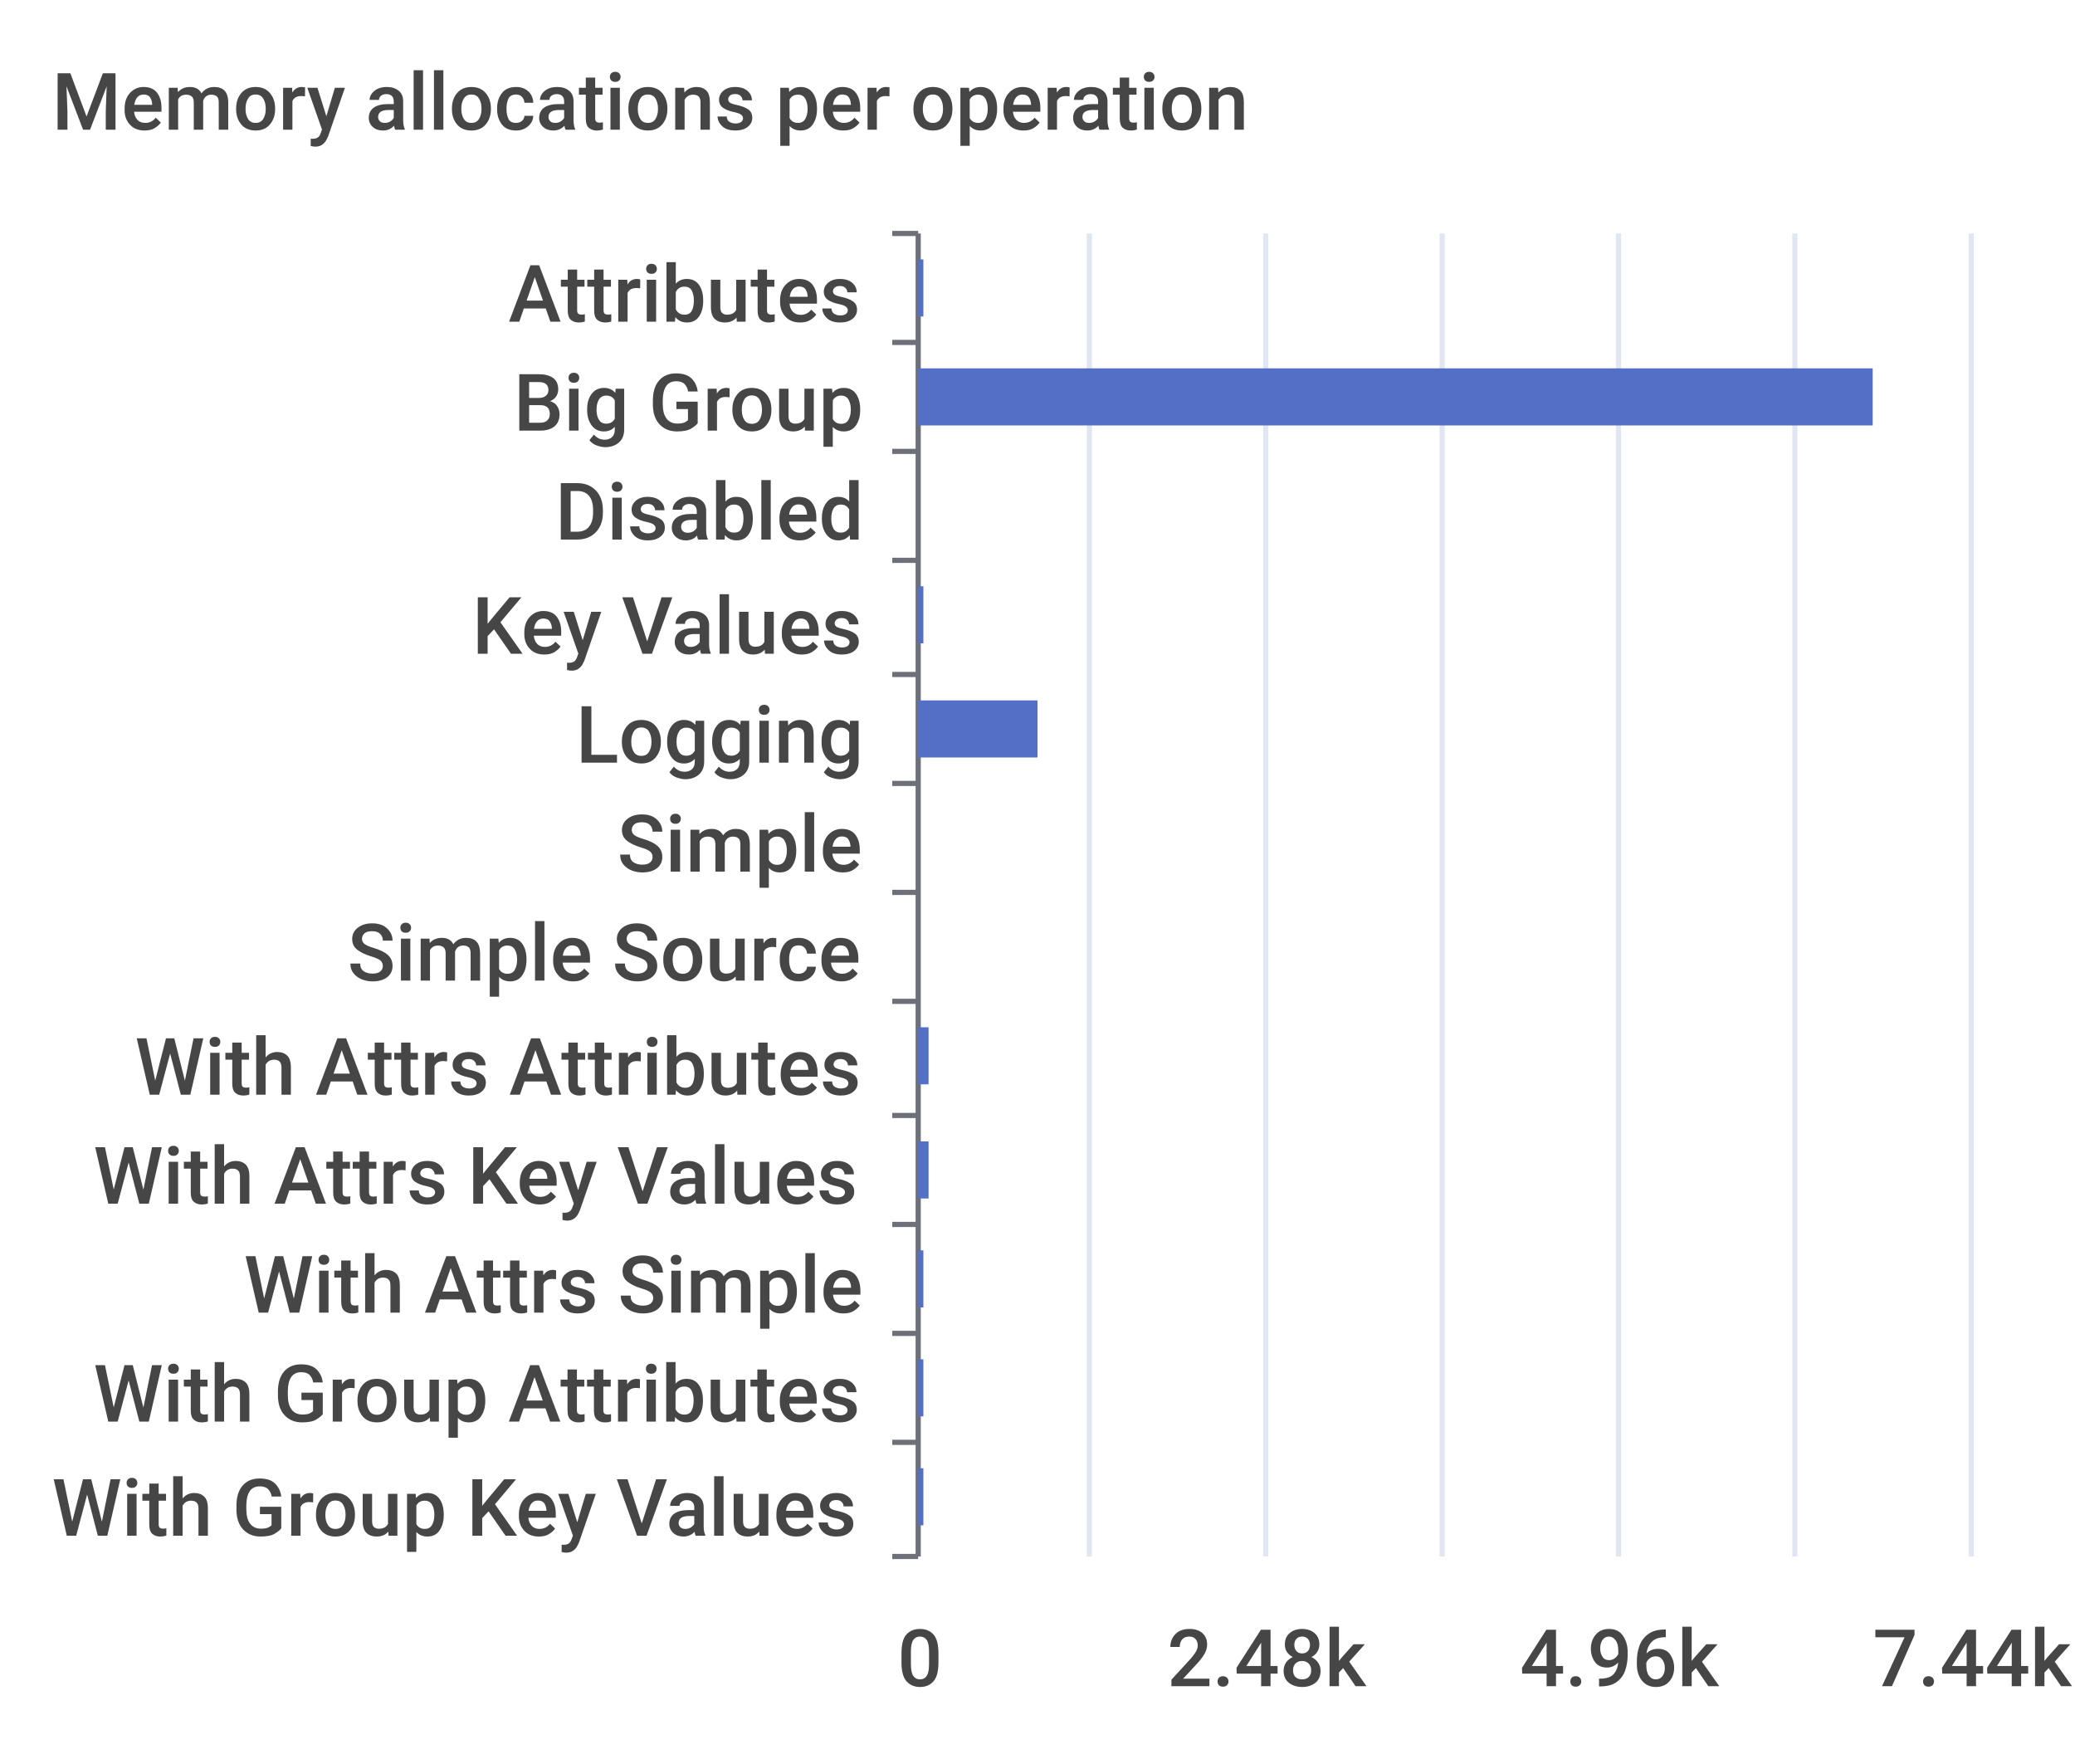
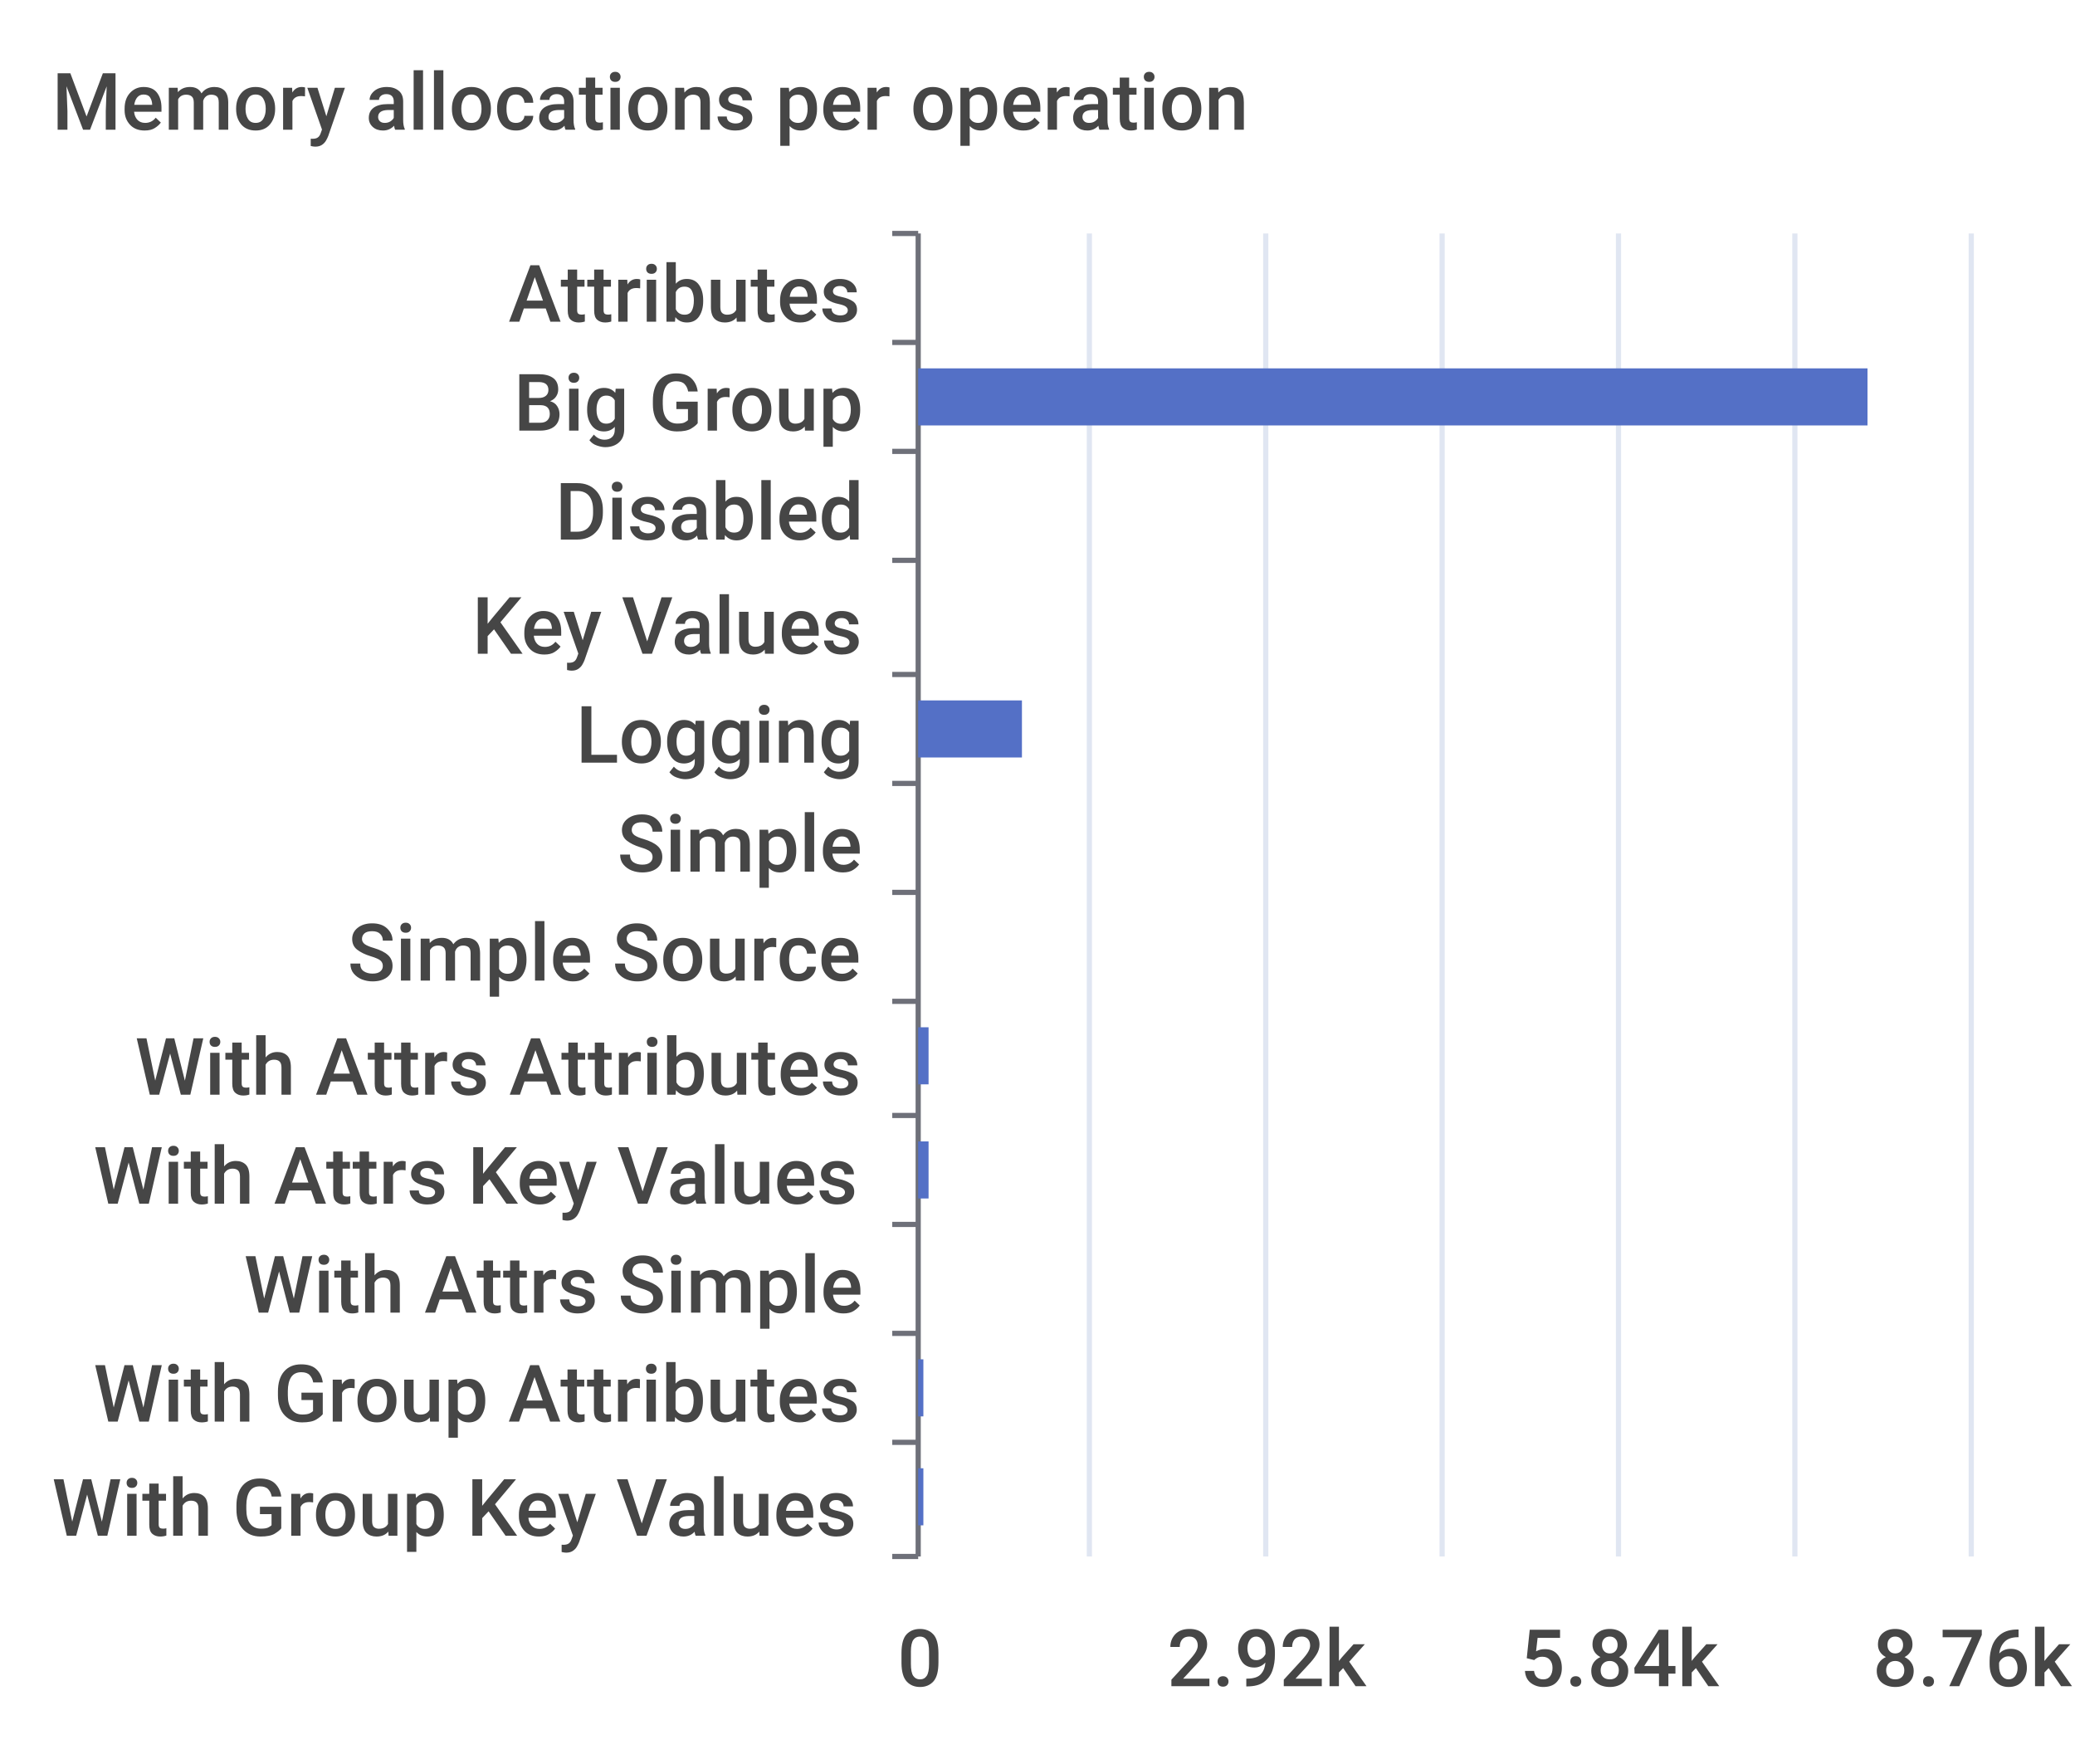
<svg xmlns="http://www.w3.org/2000/svg" width="400" height="340">\n<path d="M 0 0 L 400 0 L 400 340 L 0 340 L 0 0" style="stroke-width:0;stroke:none;fill:rgba(255,255,255,1.0)" />
  <text x="10" y="25" style="stroke-width:0;stroke:none;fill:rgba(70,70,70,1.0);font-size:15.3px;font-family:'Roboto Medium',sans-serif">Memory allocations per operation</text>
  <path d="M 172 45 L 177 45" style="stroke-width:1;stroke:rgba(110,112,121,1.0);fill:none" />
  <path d="M 172 66 L 177 66" style="stroke-width:1;stroke:rgba(110,112,121,1.0);fill:none" />
  <path d="M 172 87 L 177 87" style="stroke-width:1;stroke:rgba(110,112,121,1.0);fill:none" />
  <path d="M 172 108 L 177 108" style="stroke-width:1;stroke:rgba(110,112,121,1.0);fill:none" />
  <path d="M 172 130 L 177 130" style="stroke-width:1;stroke:rgba(110,112,121,1.0);fill:none" />
  <path d="M 172 151 L 177 151" style="stroke-width:1;stroke:rgba(110,112,121,1.0);fill:none" />
  <path d="M 172 172 L 177 172" style="stroke-width:1;stroke:rgba(110,112,121,1.0);fill:none" />
  <path d="M 172 193 L 177 193" style="stroke-width:1;stroke:rgba(110,112,121,1.0);fill:none" />
  <path d="M 172 215 L 177 215" style="stroke-width:1;stroke:rgba(110,112,121,1.0);fill:none" />
  <path d="M 172 236 L 177 236" style="stroke-width:1;stroke:rgba(110,112,121,1.0);fill:none" />
  <path d="M 172 257 L 177 257" style="stroke-width:1;stroke:rgba(110,112,121,1.0);fill:none" />
  <path d="M 172 278 L 177 278" style="stroke-width:1;stroke:rgba(110,112,121,1.0);fill:none" />
  <path d="M 172 300 L 177 300" style="stroke-width:1;stroke:rgba(110,112,121,1.0);fill:none" />
  <path d="M 177 45 L 177 300" style="stroke-width:1;stroke:rgba(110,112,121,1.0);fill:none" />
  <text x="98" y="62" style="stroke-width:0;stroke:none;fill:rgba(70,70,70,1.0);font-size:15.3px;font-family:'Roboto Medium',sans-serif">Attributes</text>
  <text x="99" y="83" style="stroke-width:0;stroke:none;fill:rgba(70,70,70,1.0);font-size:15.3px;font-family:'Roboto Medium',sans-serif">Big Group</text>
  <text x="107" y="104" style="stroke-width:0;stroke:none;fill:rgba(70,70,70,1.0);font-size:15.3px;font-family:'Roboto Medium',sans-serif">Disabled</text>
  <text x="91" y="126" style="stroke-width:0;stroke:none;fill:rgba(70,70,70,1.0);font-size:15.3px;font-family:'Roboto Medium',sans-serif">Key Values</text>
  <text x="111" y="147" style="stroke-width:0;stroke:none;fill:rgba(70,70,70,1.0);font-size:15.3px;font-family:'Roboto Medium',sans-serif">Logging</text>
  <text x="119" y="168" style="stroke-width:0;stroke:none;fill:rgba(70,70,70,1.0);font-size:15.3px;font-family:'Roboto Medium',sans-serif">Simple</text>
  <text x="67" y="189" style="stroke-width:0;stroke:none;fill:rgba(70,70,70,1.0);font-size:15.3px;font-family:'Roboto Medium',sans-serif">Simple Source</text>
  <text x="26" y="211" style="stroke-width:0;stroke:none;fill:rgba(70,70,70,1.0);font-size:15.3px;font-family:'Roboto Medium',sans-serif">With Attrs Attributes</text>
  <text x="18" y="232" style="stroke-width:0;stroke:none;fill:rgba(70,70,70,1.0);font-size:15.3px;font-family:'Roboto Medium',sans-serif">With Attrs Key Values</text>
  <text x="47" y="253" style="stroke-width:0;stroke:none;fill:rgba(70,70,70,1.0);font-size:15.3px;font-family:'Roboto Medium',sans-serif">With Attrs Simple</text>
  <text x="18" y="274" style="stroke-width:0;stroke:none;fill:rgba(70,70,70,1.0);font-size:15.3px;font-family:'Roboto Medium',sans-serif">With Group Attributes</text>
  <text x="10" y="296" style="stroke-width:0;stroke:none;fill:rgba(70,70,70,1.0);font-size:15.3px;font-family:'Roboto Medium',sans-serif">With Group Key Values</text>
  <text x="173" y="325" style="stroke-width:0;stroke:none;fill:rgba(70,70,70,1.0);font-size:15.3px;font-family:'Roboto Medium',sans-serif">0</text>
-   <text x="225" y="325" style="stroke-width:0;stroke:none;fill:rgba(70,70,70,1.0);font-size:15.3px;font-family:'Roboto Medium',sans-serif">2.48k</text>
-   <text x="293" y="325" style="stroke-width:0;stroke:none;fill:rgba(70,70,70,1.0);font-size:15.3px;font-family:'Roboto Medium',sans-serif">4.96k</text>
-   <text x="361" y="325" style="stroke-width:0;stroke:none;fill:rgba(70,70,70,1.0);font-size:15.3px;font-family:'Roboto Medium',sans-serif">7.44k</text>
+   <text x="225" y="325" style="stroke-width:0;stroke:none;fill:rgba(70,70,70,1.0);font-size:15.3px;font-family:'Roboto Medium',sans-serif">2.92k</text>
+   <text x="293" y="325" style="stroke-width:0;stroke:none;fill:rgba(70,70,70,1.0);font-size:15.3px;font-family:'Roboto Medium',sans-serif">5.84k</text>
+   <text x="361" y="325" style="stroke-width:0;stroke:none;fill:rgba(70,70,70,1.0);font-size:15.3px;font-family:'Roboto Medium',sans-serif">8.76k</text>
  <path d="M 210 45 L 210 300" style="stroke-width:1;stroke:rgba(224,230,242,1.0);fill:none" />
  <path d="M 244 45 L 244 300" style="stroke-width:1;stroke:rgba(224,230,242,1.0);fill:none" />
  <path d="M 278 45 L 278 300" style="stroke-width:1;stroke:rgba(224,230,242,1.0);fill:none" />
  <path d="M 312 45 L 312 300" style="stroke-width:1;stroke:rgba(224,230,242,1.0);fill:none" />
  <path d="M 346 45 L 346 300" style="stroke-width:1;stroke:rgba(224,230,242,1.0);fill:none" />
  <path d="M 380 45 L 380 300" style="stroke-width:1;stroke:rgba(224,230,242,1.0);fill:none" />
  <path d="M 177 283 L 178 283 L 178 294 L 177 294 L 177 283" style="stroke-width:0;stroke:none;fill:rgba(84,112,198,1.0)" />
  <path d="M 177 262 L 178 262 L 178 273 L 177 273 L 177 262" style="stroke-width:0;stroke:none;fill:rgba(84,112,198,1.0)" />
-   <path d="M 177 241 L 178 241 L 178 252 L 177 252 L 177 241" style="stroke-width:0;stroke:none;fill:rgba(84,112,198,1.0)" />
+   <path d="M 177 241 L 177 241 L 177 252 L 177 252 L 177 241" style="stroke-width:0;stroke:none;fill:rgba(84,112,198,1.0)" />
  <path d="M 177 220 L 179 220 L 179 231 L 177 231 L 177 220" style="stroke-width:0;stroke:none;fill:rgba(84,112,198,1.0)" />
  <path d="M 177 198 L 179 198 L 179 209 L 177 209 L 177 198" style="stroke-width:0;stroke:none;fill:rgba(84,112,198,1.0)" />
  <path d="M 177 177 L 177 177 L 177 188 L 177 188 L 177 177" style="stroke-width:0;stroke:none;fill:rgba(84,112,198,1.0)" />
  <path d="M 177 156 L 177 156 L 177 167 L 177 167 L 177 156" style="stroke-width:0;stroke:none;fill:rgba(84,112,198,1.0)" />
-   <path d="M 177 135 L 200 135 L 200 146 L 177 146 L 177 135" style="stroke-width:0;stroke:none;fill:rgba(84,112,198,1.0)" />
-   <path d="M 177 113 L 178 113 L 178 124 L 177 124 L 177 113" style="stroke-width:0;stroke:none;fill:rgba(84,112,198,1.0)" />
+   <path d="M 177 135 L 197 135 L 197 146 L 177 146 L 177 135" style="stroke-width:0;stroke:none;fill:rgba(84,112,198,1.0)" />
+   <path d="M 177 113 L 177 113 L 177 124 L 177 124 L 177 113" style="stroke-width:0;stroke:none;fill:rgba(84,112,198,1.0)" />
  <path d="M 177 92 L 177 92 L 177 103 L 177 103 L 177 92" style="stroke-width:0;stroke:none;fill:rgba(84,112,198,1.0)" />
-   <path d="M 177 71 L 361 71 L 361 82 L 177 82 L 177 71" style="stroke-width:0;stroke:none;fill:rgba(84,112,198,1.0)" />
-   <path d="M 177 50 L 178 50 L 178 61 L 177 61 L 177 50" style="stroke-width:0;stroke:none;fill:rgba(84,112,198,1.0)" />
+   <path d="M 177 71 L 360 71 L 360 82 L 177 82 L 177 71" style="stroke-width:0;stroke:none;fill:rgba(84,112,198,1.0)" />
+   <path d="M 177 50 L 177 50 L 177 61 L 177 61 L 177 50" style="stroke-width:0;stroke:none;fill:rgba(84,112,198,1.0)" />
</svg>
